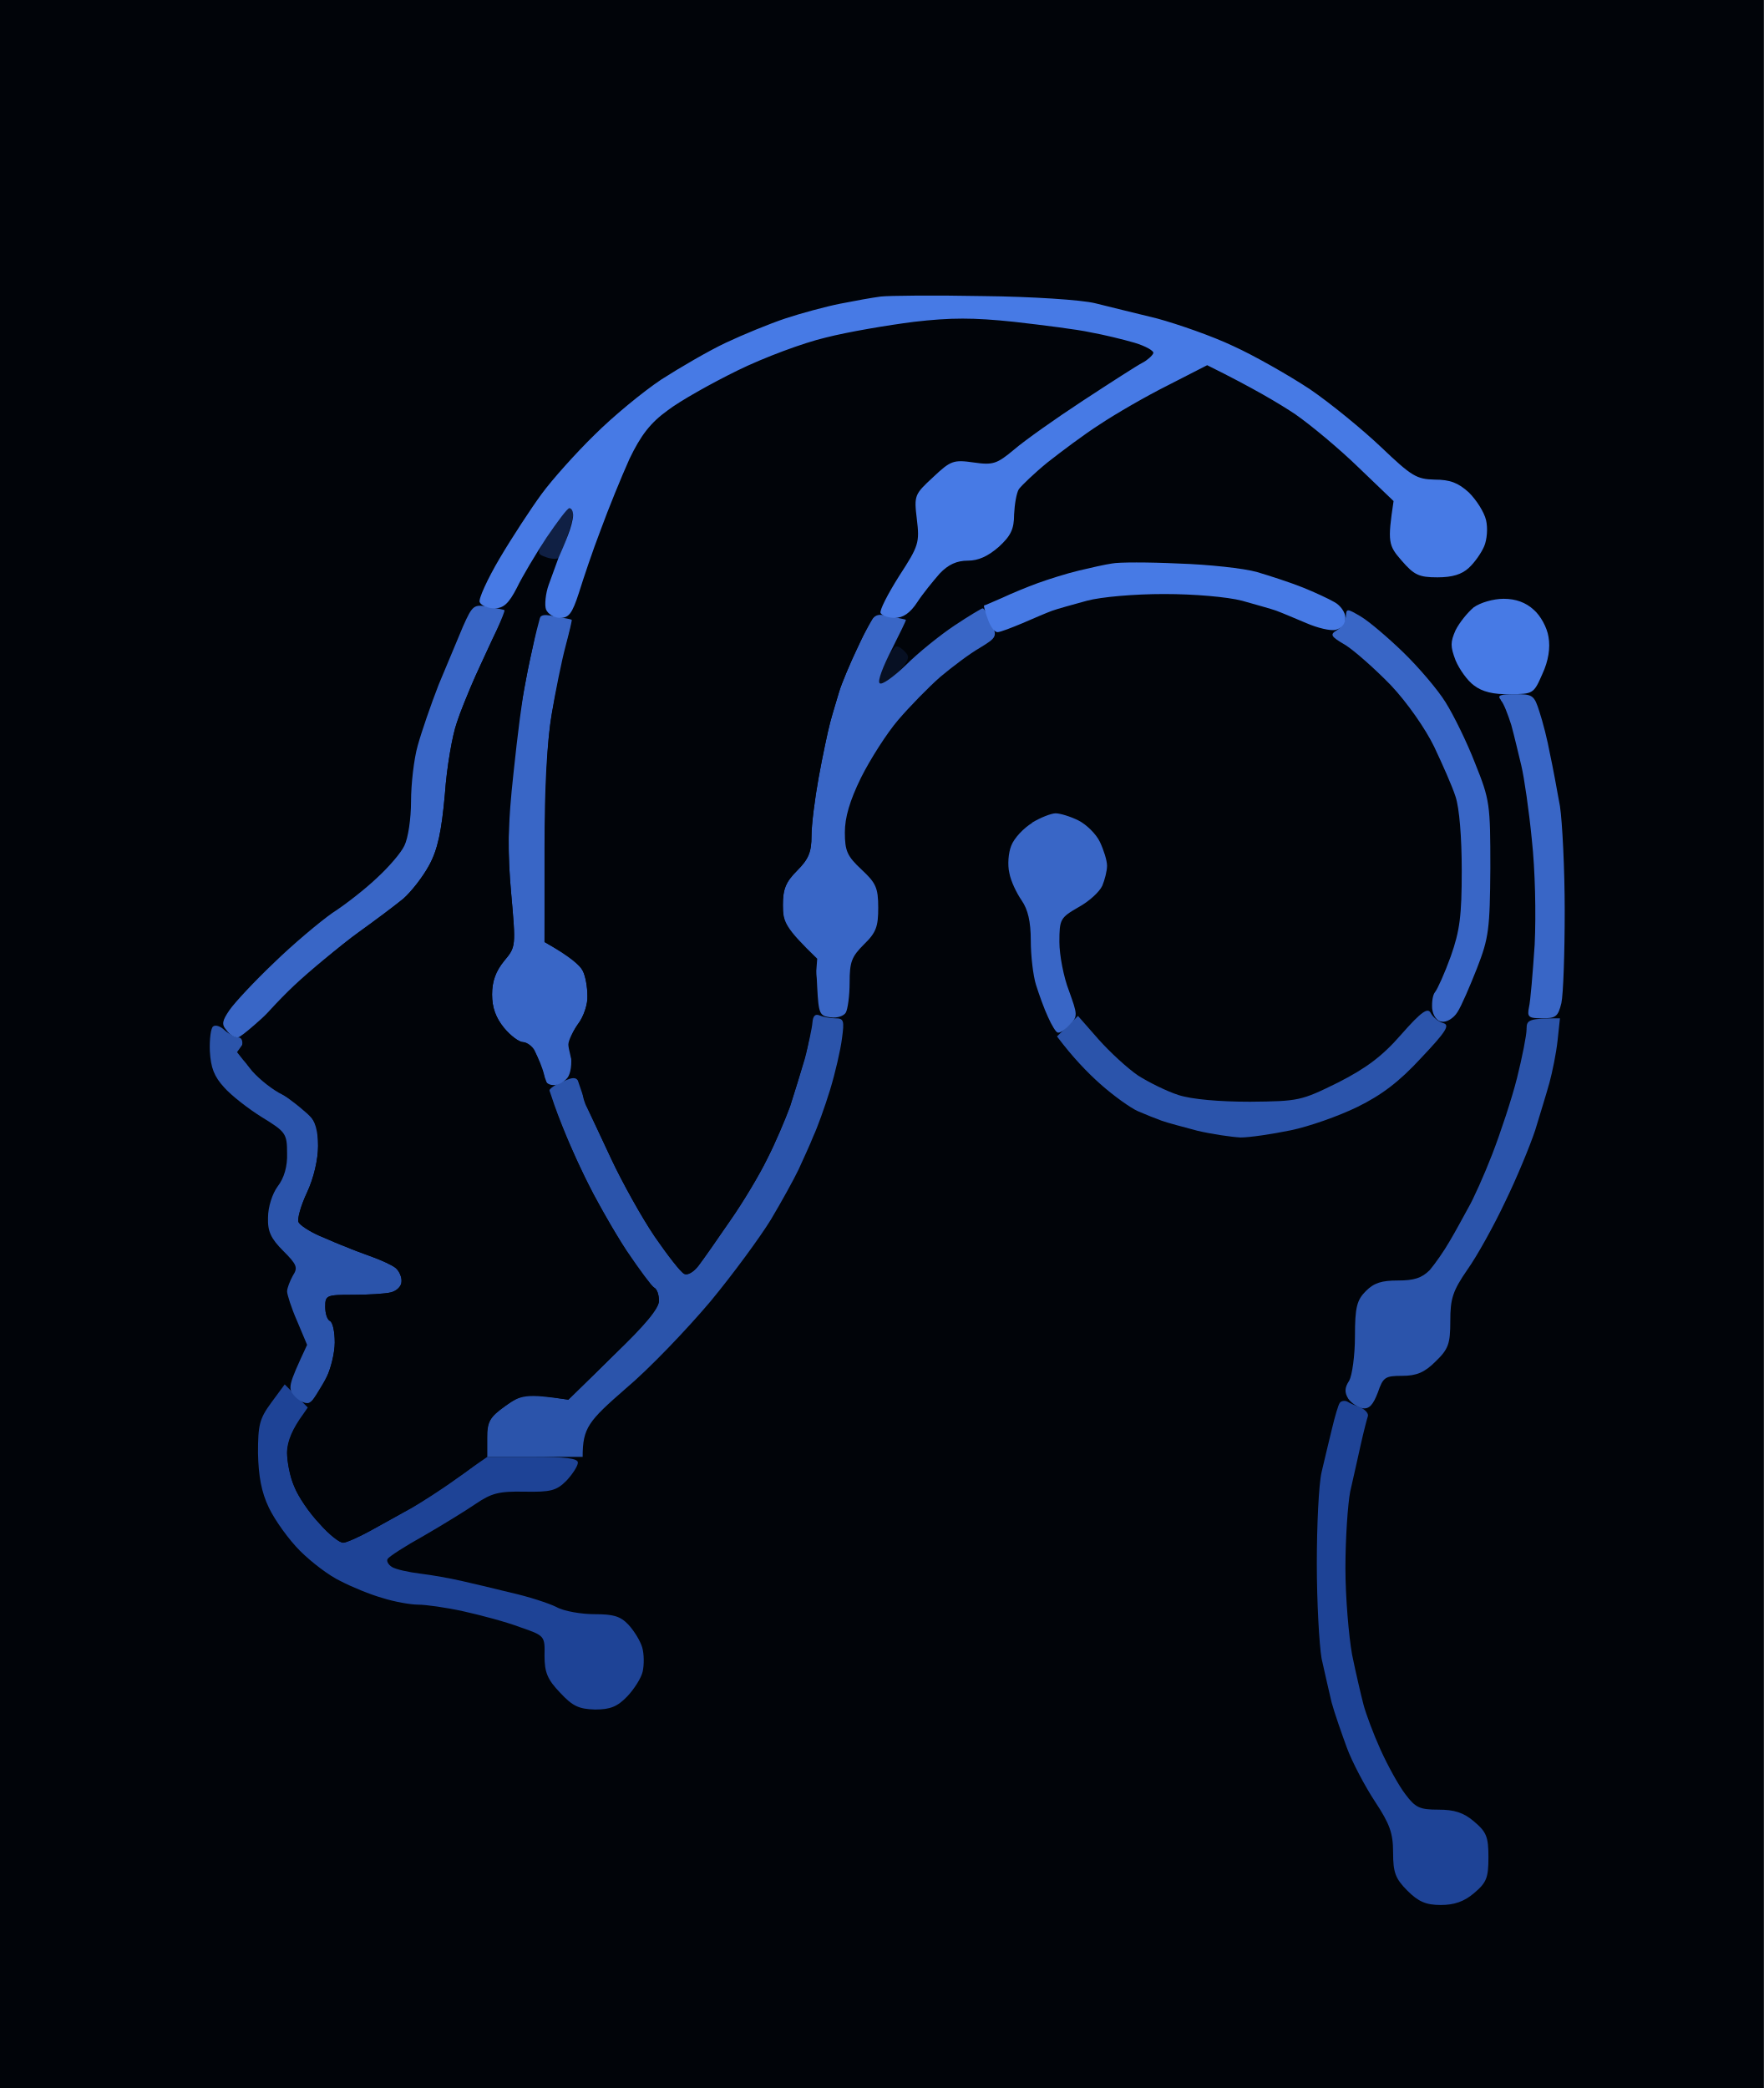
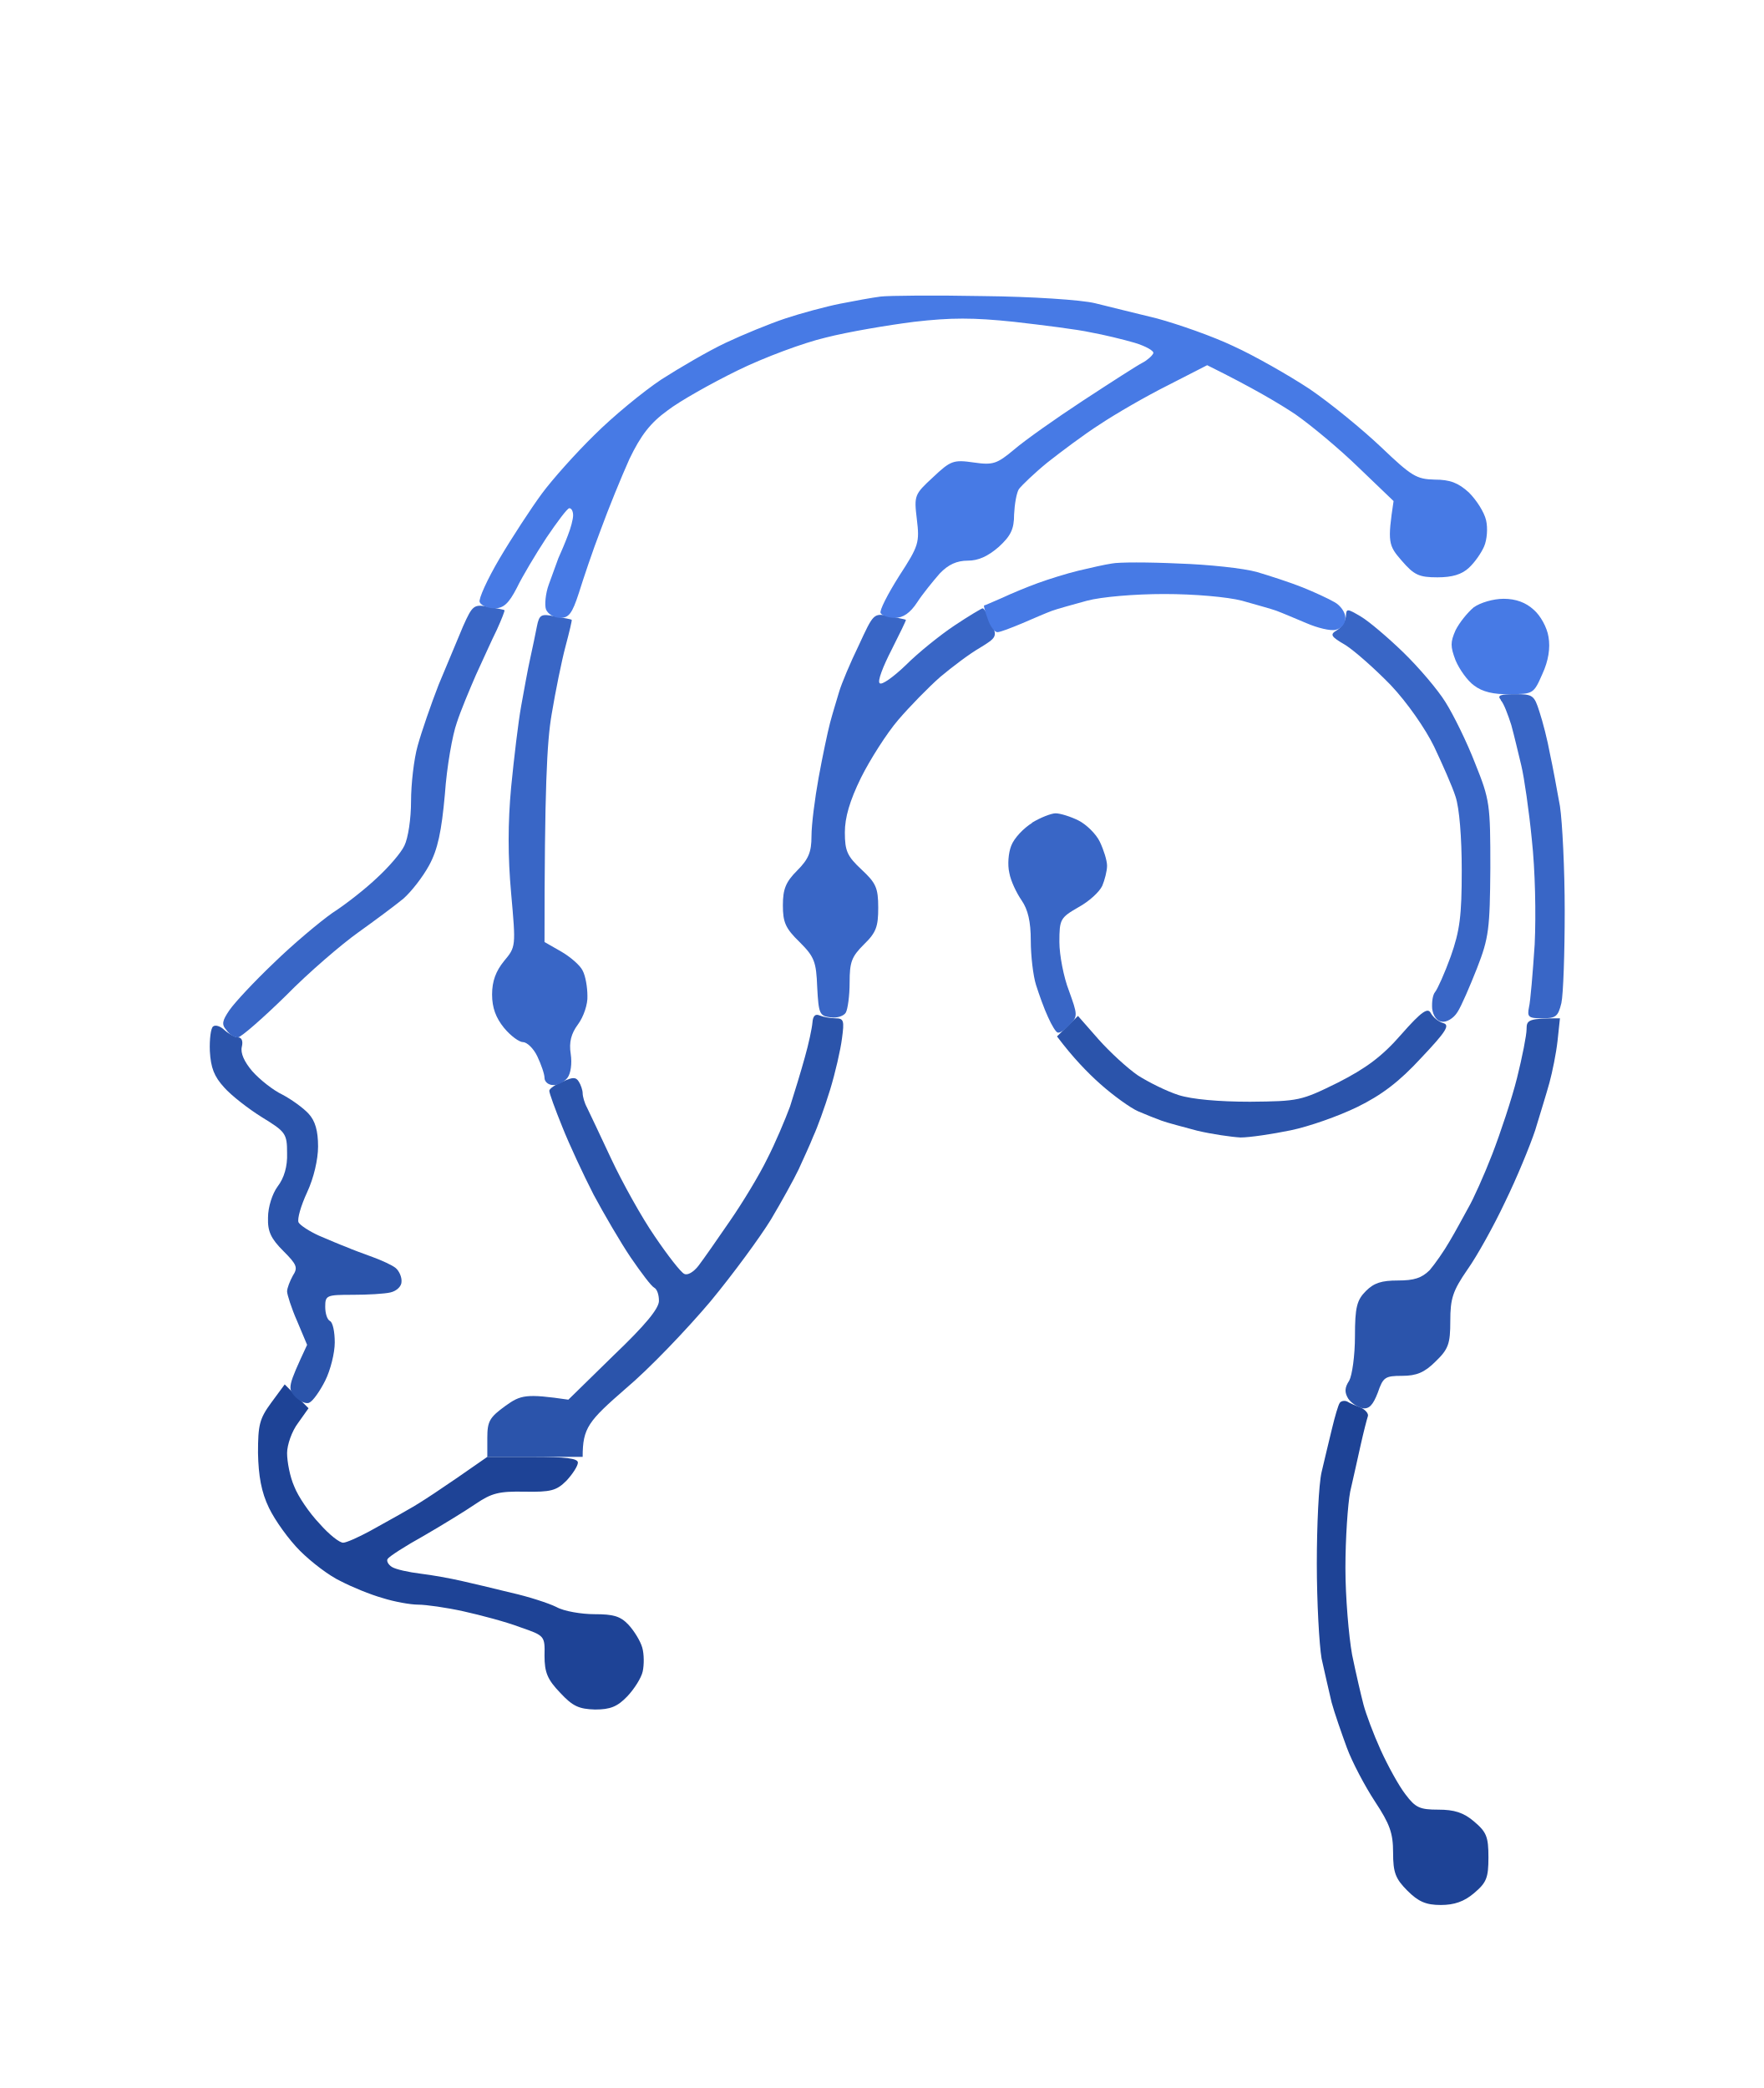
<svg xmlns="http://www.w3.org/2000/svg" width="185" height="219" viewBox="0 0 185 219" fill="none">
-   <rect width="185" height="219" fill="#010409" />
  <path d="M139.71 149.805C140.01 148.555 140.36 147.355 140.51 147.155C140.61 146.955 141.01 146.855 141.31 147.005C141.61 147.205 142.26 147.455 142.76 147.655C143.26 147.905 143.56 148.305 143.46 148.555C143.36 148.855 143.01 150.205 142.71 151.555C142.41 152.955 141.91 155.105 141.61 156.455C141.36 157.755 141.11 161.355 141.11 164.455C141.11 167.505 141.46 171.605 141.81 173.555C142.21 175.505 142.76 177.855 143.01 178.805C143.26 179.755 144.06 181.905 144.81 183.555C145.56 185.205 146.71 187.305 147.41 188.205C148.46 189.605 148.91 189.805 150.86 189.805C152.51 189.805 153.51 190.105 154.61 191.055C155.91 192.155 156.11 192.655 156.11 194.805C156.11 196.955 155.91 197.455 154.61 198.555C153.56 199.455 152.51 199.805 151.11 199.805C149.56 199.805 148.76 199.455 147.61 198.305C146.36 197.055 146.11 196.405 146.11 194.305C146.11 192.255 145.76 191.305 144.21 188.955C143.16 187.355 141.81 184.805 141.26 183.305C140.71 181.805 139.96 179.655 139.66 178.555C139.41 177.455 138.91 175.355 138.61 173.955C138.36 172.505 138.11 168.005 138.11 164.005C138.11 160.005 138.31 155.705 138.61 154.405C138.91 153.105 139.41 151.055 139.71 149.805Z" fill="#1E4396" />
  <path d="M27.06 152.404C27.06 149.454 27.21 148.804 28.46 147.104L29.86 145.204L32.36 147.704L31.26 149.254C30.61 150.104 30.11 151.554 30.11 152.404C30.11 153.304 30.41 154.904 30.86 155.904C31.26 156.954 32.46 158.704 33.51 159.804C34.51 160.954 35.66 161.854 36.01 161.804C36.31 161.804 37.56 161.254 38.76 160.604C39.91 159.954 41.76 158.954 42.86 158.304C43.96 157.704 46.26 156.204 51.11 152.804H55.86C59.31 152.804 60.61 152.954 60.61 153.404C60.61 153.754 60.06 154.604 59.41 155.304C58.36 156.354 57.76 156.504 55.01 156.454C52.31 156.404 51.56 156.604 49.86 157.754C48.76 158.504 46.31 160.004 44.41 161.104C42.51 162.154 40.81 163.254 40.66 163.504C40.51 163.704 40.71 164.104 41.11 164.354C41.51 164.604 42.86 164.904 44.11 165.054C45.36 165.204 47.26 165.554 48.36 165.804C49.46 166.054 51.81 166.604 53.61 167.054C55.41 167.454 57.56 168.154 58.36 168.554C59.16 169.004 61.01 169.304 62.36 169.304C64.31 169.304 65.06 169.504 65.91 170.404C66.51 171.054 67.16 172.104 67.36 172.804C67.56 173.504 67.56 174.604 67.41 175.304C67.26 176.004 66.51 177.154 65.81 177.904C64.76 179.004 64.01 179.304 62.41 179.304C60.71 179.254 60.06 178.954 58.76 177.554C57.41 176.154 57.11 175.404 57.11 173.654C57.159 171.572 57.11 171.555 54.572 170.676L54.51 170.654C53.06 170.104 50.41 169.404 48.61 169.004C46.81 168.604 44.66 168.304 43.86 168.304C43.06 168.304 41.36 168.004 40.11 167.604C38.86 167.254 36.91 166.454 35.76 165.854C34.56 165.304 32.66 163.854 31.46 162.654C30.31 161.504 28.86 159.504 28.21 158.154C27.41 156.504 27.11 154.804 27.06 152.404Z" fill="#1E4396" />
  <path d="M22.01 110.255C21.96 109.005 22.11 107.805 22.36 107.655C22.61 107.455 23.16 107.655 23.56 108.055C24.01 108.455 24.66 108.805 24.96 108.805C25.36 108.805 25.51 109.205 25.36 109.805C25.21 110.455 25.61 111.355 26.46 112.355C27.26 113.255 28.66 114.355 29.61 114.805C30.56 115.305 31.81 116.205 32.36 116.805C33.06 117.555 33.36 118.605 33.36 120.255C33.36 121.605 32.91 123.555 32.21 125.055C31.56 126.455 31.16 127.855 31.31 128.205C31.46 128.505 32.46 129.155 33.46 129.605C34.51 130.055 35.81 130.605 36.36 130.805C36.91 131.055 38.16 131.505 39.11 131.855C40.06 132.205 41.16 132.705 41.51 133.005C41.86 133.305 42.16 133.955 42.11 134.455C42.11 134.905 41.61 135.405 40.96 135.555C40.36 135.705 38.56 135.805 37.01 135.805C34.26 135.805 34.11 135.855 34.11 137.055C34.11 137.755 34.31 138.405 34.61 138.555C34.91 138.705 35.11 139.705 35.11 140.805C35.11 141.905 34.66 143.705 34.11 144.805C33.56 145.905 32.81 146.955 32.46 147.105C32.16 147.305 31.46 147.005 30.96 146.505C30.16 145.605 30.16 145.455 32.21 141.055L31.16 138.555C30.56 137.205 30.11 135.755 30.11 135.455C30.11 135.105 30.41 134.355 30.71 133.805C31.26 132.955 31.16 132.655 29.71 131.205C28.41 129.905 28.06 129.155 28.11 127.705C28.11 126.605 28.56 125.205 29.11 124.455C29.81 123.555 30.16 122.305 30.11 120.955C30.11 118.905 29.96 118.705 27.51 117.205C26.06 116.305 24.26 114.905 23.51 114.055C22.46 112.905 22.11 112.005 22.01 110.255Z" fill="#2B54AB" />
  <path d="M159.11 113.055C159.66 110.855 160.11 108.555 160.11 107.955V107.905C160.11 106.955 160.36 106.805 163.61 106.805L163.36 109.155C163.21 110.505 162.81 112.455 162.51 113.555C162.21 114.655 161.51 116.905 161.01 118.555C160.46 120.205 159.06 123.605 157.86 126.055C156.71 128.505 154.91 131.755 153.91 133.155C152.36 135.405 152.11 136.205 152.11 138.555C152.11 140.955 151.91 141.505 150.56 142.805C149.41 143.955 148.56 144.305 147.06 144.305C145.26 144.305 145.06 144.455 144.51 146.055C144.01 147.355 143.61 147.805 142.91 147.705C142.41 147.605 141.71 147.155 141.41 146.705C141.01 146.055 141.01 145.555 141.51 144.805C141.81 144.255 142.11 142.205 142.11 140.155C142.11 137.105 142.31 136.355 143.26 135.405C144.11 134.555 144.91 134.305 146.61 134.305C148.31 134.305 149.11 134.055 149.96 133.205C150.51 132.555 151.46 131.205 152.06 130.155C152.66 129.155 153.51 127.555 154.01 126.655C154.51 125.805 155.66 123.255 156.51 121.055C157.36 118.855 158.56 115.255 159.11 113.055Z" fill="#2B54AB" />
  <path d="M84.41 110.905C84.81 109.505 85.16 107.855 85.21 107.255C85.26 106.555 85.51 106.305 85.96 106.505C86.31 106.655 87.06 106.805 87.61 106.805C88.51 106.805 88.56 107.055 88.31 108.905C88.16 110.105 87.61 112.505 87.06 114.305C86.51 116.105 85.71 118.305 85.31 119.155C84.96 120.055 84.21 121.655 83.76 122.655C83.26 123.705 81.96 126.055 80.86 127.905C79.76 129.705 76.91 133.605 74.51 136.505C72.06 139.405 68.11 143.555 65.61 145.655C61.71 149.055 61.11 149.755 61.11 152.805H51.11V150.805C51.11 149.055 51.36 148.655 53.01 147.455C54.61 146.305 55.16 146.154 59.61 146.805L64.36 142.155C67.66 139.005 69.16 137.205 69.11 136.405C69.11 135.805 68.91 135.205 68.61 135.055C68.31 134.905 67.26 133.505 66.16 131.905C65.11 130.355 63.36 127.355 62.26 125.305C61.21 123.255 59.71 120.055 58.96 118.155C58.21 116.305 57.61 114.655 57.61 114.405C57.61 114.205 58.21 113.755 59.01 113.455C60.06 112.955 60.41 112.955 60.71 113.455C60.91 113.755 61.11 114.355 61.11 114.655C61.11 115.005 61.31 115.705 61.56 116.155C61.81 116.655 62.96 119.105 64.11 121.555C65.26 124.005 67.31 127.705 68.66 129.655C70.01 131.655 71.41 133.455 71.76 133.605C72.11 133.805 72.76 133.405 73.26 132.755C73.76 132.105 75.26 129.955 76.56 128.055C77.91 126.105 79.66 123.205 80.46 121.555C81.31 119.905 82.36 117.405 82.86 116.055C83.31 114.655 84.01 112.355 84.41 110.905Z" fill="#2B54AB" />
  <path d="M140.31 113.555C143.26 112.055 144.96 110.805 146.96 108.505C149.11 106.055 149.76 105.655 150.06 106.255C150.31 106.705 150.86 107.155 151.36 107.305C152.11 107.505 151.66 108.205 149.06 110.955C146.76 113.455 144.91 114.855 142.36 116.105C140.41 117.055 137.31 118.155 135.36 118.555C133.41 118.955 131.06 119.305 130.11 119.305C129.16 119.255 127.11 118.955 125.61 118.605C124.11 118.205 122.41 117.755 121.86 117.555C121.31 117.355 120.16 116.905 119.36 116.555C118.56 116.205 116.76 114.905 115.41 113.705C114.06 112.505 112.51 110.905 110.86 108.705L113.06 106.555L115.21 109.005C116.41 110.355 118.26 112.055 119.36 112.805C120.46 113.505 122.36 114.455 123.61 114.855C125.01 115.305 127.86 115.555 131.11 115.555C136.21 115.505 136.46 115.455 140.31 113.555Z" fill="#2B54AB" />
  <path d="M106.06 88.704C106.36 87.904 107.36 86.855 108.26 86.305H108.21C109.11 85.754 110.26 85.305 110.71 85.305C111.21 85.305 112.31 85.654 113.11 86.055C113.91 86.454 114.96 87.454 115.36 88.305C115.76 89.154 116.11 90.254 116.11 90.805C116.11 91.355 115.86 92.305 115.61 92.904C115.31 93.555 114.21 94.555 113.11 95.154C111.21 96.254 111.11 96.404 111.11 98.805C111.11 100.155 111.56 102.505 112.11 103.905C113.01 106.405 113.06 106.605 112.21 107.455C111.76 107.955 111.21 108.355 110.96 108.305C110.76 108.305 110.31 107.555 109.91 106.655C109.51 105.805 108.96 104.255 108.66 103.305C108.36 102.355 108.11 100.255 108.11 98.654C108.11 96.654 107.81 95.404 107.16 94.454C106.61 93.654 106.01 92.404 105.86 91.555C105.66 90.704 105.76 89.454 106.06 88.704Z" fill="#3966C6" />
  <path d="M158.51 76.055C158.16 74.954 157.71 73.754 157.41 73.454V73.404C157.01 72.954 157.31 72.805 158.86 72.805C160.76 72.805 160.91 72.904 161.46 74.654C161.81 75.704 162.31 77.654 162.56 79.055C162.86 80.404 163.31 82.904 163.61 84.555C163.86 86.204 164.11 91.154 164.11 95.555C164.11 99.954 163.96 104.305 163.76 105.205C163.41 106.655 163.16 106.805 161.71 106.805C160.31 106.805 160.16 106.655 160.36 105.655C160.51 105.055 160.76 102.055 160.96 99.055C161.11 95.855 161.01 91.254 160.66 88.055C160.36 85.004 159.86 81.555 159.56 80.305C159.26 79.055 158.81 77.154 158.51 76.055Z" fill="#3966C6" />
-   <path d="M92.26 71.704C92.01 71.504 92.26 70.555 92.76 69.555C93.26 68.605 93.81 67.805 94.01 67.805C94.21 67.754 94.66 68.055 94.96 68.404C95.46 68.904 95.31 69.355 94.11 70.555C93.31 71.404 92.46 71.904 92.26 71.704Z" fill="#071023" />
  <path d="M56.31 65.705L56.31 65.704C56.56 64.454 56.76 64.355 58.21 64.654C59.11 64.805 59.91 64.954 59.96 65.004C60.01 65.055 59.71 66.305 59.31 67.805C58.91 69.305 58.26 72.504 57.86 74.904C57.36 77.805 57.11 82.654 57.11 98.805L58.86 99.805C59.81 100.355 60.86 101.255 61.11 101.805C61.41 102.355 61.61 103.555 61.61 104.455C61.66 105.305 61.21 106.655 60.61 107.455C59.91 108.405 59.66 109.305 59.86 110.555C60.01 111.555 59.86 112.605 59.51 113.055C59.16 113.505 58.46 113.855 58.01 113.805C57.51 113.805 57.11 113.455 57.11 113.055C57.11 112.655 56.76 111.655 56.36 110.805C55.96 109.955 55.26 109.305 54.86 109.305C54.46 109.305 53.56 108.655 52.86 107.805C52.01 106.755 51.61 105.705 51.61 104.305C51.61 102.905 52.01 101.855 52.86 100.805C54.11 99.305 54.11 99.305 53.61 93.704C53.26 89.855 53.26 86.305 53.61 82.555C53.91 79.504 54.36 75.704 54.66 74.055C54.96 72.404 55.36 70.154 55.61 69.055C55.86 67.954 56.16 66.455 56.31 65.705Z" fill="#3966C6" />
  <path d="M140.21 66.105C140.71 65.805 141.11 65.154 141.16 64.654C141.21 63.804 141.26 63.804 142.71 64.654C143.56 65.154 145.56 66.855 147.16 68.404C148.81 70.004 150.81 72.355 151.61 73.654C152.46 75.004 153.86 77.855 154.71 80.055C156.26 83.904 156.31 84.355 156.31 91.055C156.26 97.404 156.16 98.355 154.91 101.554C154.16 103.454 153.26 105.555 152.86 106.154C152.46 106.805 151.71 107.254 151.21 107.154C150.71 107.104 150.31 106.554 150.21 105.804C150.16 105.104 150.26 104.354 150.51 104.054C150.76 103.754 151.51 102.104 152.16 100.304C153.11 97.605 153.31 96.055 153.31 91.305C153.31 87.805 153.06 84.754 152.66 83.555C152.31 82.454 151.26 80.105 150.41 78.305C149.51 76.454 147.61 73.704 145.86 71.855C144.21 70.154 142.06 68.254 141.11 67.654C139.56 66.754 139.46 66.555 140.21 66.105Z" fill="#3966C6" />
  <path d="M95.01 69.754C96.31 68.454 98.61 66.605 100.11 65.605C101.61 64.605 102.96 63.804 103.06 63.804C103.21 63.804 103.61 64.454 103.96 65.305C104.61 66.754 104.56 66.855 102.76 67.954C101.71 68.555 99.86 69.954 98.61 71.004C97.36 72.105 95.41 74.105 94.21 75.504C93.01 76.904 91.26 79.654 90.31 81.555C89.11 84.004 88.61 85.754 88.61 87.305C88.61 89.254 88.86 89.805 90.36 91.204C91.86 92.605 92.11 93.105 92.11 95.204C92.11 97.154 91.91 97.805 90.61 99.055C89.31 100.355 89.11 100.905 89.11 103.055C89.11 104.455 88.91 105.855 88.71 106.205C88.51 106.555 87.81 106.805 87.11 106.705C85.96 106.555 85.86 106.355 85.71 103.555C85.61 100.855 85.41 100.355 83.86 98.805C82.36 97.355 82.11 96.704 82.11 94.954C82.11 93.254 82.41 92.504 83.61 91.305C84.81 90.105 85.11 89.355 85.11 87.704C85.11 86.504 85.46 83.754 85.86 81.555C86.26 79.355 86.81 76.754 87.06 75.805C87.31 74.855 87.76 73.404 88.01 72.555C88.26 71.704 89.16 69.555 90.06 67.704C91.61 64.355 91.61 64.305 93.21 64.605C94.11 64.805 94.91 64.954 95.01 65.004C95.06 65.055 94.36 66.454 93.51 68.154C92.61 69.904 92.01 71.454 92.26 71.654C92.46 71.904 93.71 71.004 95.01 69.754Z" fill="#3966C6" />
  <path d="M46.01 71.805C46.86 69.754 48.01 67.004 48.56 65.704C49.56 63.455 49.71 63.355 51.26 63.654C52.11 63.804 52.91 63.955 52.91 64.004C52.96 64.055 52.61 64.954 52.11 66.055C51.56 67.154 50.61 69.305 49.91 70.805C49.26 72.305 48.31 74.555 47.91 75.805C47.46 77.055 46.86 80.404 46.66 83.305C46.31 87.204 45.91 89.105 45.01 90.754C44.36 91.954 43.16 93.504 42.31 94.254C41.46 94.954 39.31 96.555 37.56 97.805C35.81 99.055 32.36 102.005 29.96 104.455C27.51 106.855 25.26 108.805 24.96 108.805C24.61 108.855 24.06 108.505 23.76 108.055C23.21 107.455 23.31 107.055 24.06 105.955C24.61 105.155 26.66 102.955 28.71 101.005C30.71 99.055 33.51 96.704 34.86 95.754C36.26 94.855 38.36 93.204 39.56 92.055C40.76 90.954 42.06 89.454 42.41 88.704C42.81 87.904 43.11 85.855 43.11 84.055C43.11 82.254 43.41 79.605 43.81 78.204C44.21 76.754 45.21 73.855 46.01 71.805Z" fill="#3966C6" />
  <path d="M152.66 66.105C153.06 65.305 153.91 64.254 154.56 63.705C155.26 63.205 156.61 62.804 157.71 62.804C158.976 62.804 160.026 63.188 160.86 63.955C161.56 64.555 162.26 65.805 162.41 66.805C162.61 67.954 162.41 69.305 161.76 70.704C160.86 72.754 160.81 72.805 158.36 72.805C156.66 72.855 155.46 72.555 154.61 71.904C153.91 71.404 153.06 70.204 152.66 69.254C152.11 67.805 152.11 67.355 152.66 66.105Z" fill="#477AE5" />
  <path d="M113.11 59.855C114.36 59.554 115.91 59.205 116.61 59.105C117.31 58.955 120.46 58.955 123.61 59.105C126.76 59.205 130.46 59.605 131.86 60.005C133.21 60.404 135.36 61.105 136.61 61.605C137.86 62.105 139.36 62.804 139.96 63.154C140.61 63.505 141.11 64.254 141.11 64.805C141.11 65.404 140.71 65.904 140.11 66.055C139.56 66.204 138.16 65.855 137.01 65.355C135.81 64.855 134.41 64.254 133.86 64.055C133.31 63.855 131.66 63.404 130.26 63.005C128.71 62.605 125.26 62.304 122.11 62.304C118.96 62.304 115.51 62.605 114.01 63.005C112.56 63.404 110.91 63.855 110.36 64.055C109.81 64.254 108.41 64.855 107.26 65.355C106.06 65.855 104.91 66.305 104.61 66.305C104.31 66.305 103.86 65.704 103.61 64.954C103.31 64.154 103.16 63.554 103.21 63.505C103.31 63.505 104.16 63.105 105.11 62.705C106.06 62.255 107.76 61.554 108.86 61.154C109.96 60.755 111.86 60.154 113.11 59.855Z" fill="#477AE5" />
-   <path d="M52.36 65.555C53.61 62.804 55.01 60.054 55.46 59.404C55.86 58.755 56.56 58.304 57.01 58.404C57.56 58.505 57.81 59.005 57.76 59.804C57.76 60.505 57.46 61.955 57.11 63.054C56.81 64.154 56.31 65.954 56.06 67.055C55.81 68.154 55.36 70.154 55.11 71.555C54.81 72.904 54.26 77.204 53.86 81.055C53.26 86.555 53.21 89.254 53.61 93.654C54.11 99.305 54.11 99.305 52.86 100.805C52.01 101.855 51.61 102.905 51.61 104.305C51.61 105.705 52.01 106.755 52.86 107.805C53.56 108.655 54.46 109.305 54.86 109.305C55.26 109.305 55.81 109.705 56.06 110.155C56.31 110.655 57.11 112.855 57.86 115.055C58.56 117.255 60.11 120.955 61.26 123.305C62.41 125.655 64.41 129.205 65.71 131.155C67.06 133.155 68.36 134.905 68.61 135.055C68.91 135.205 69.11 135.805 69.11 136.405C69.16 137.205 67.66 139.005 59.61 146.805L57.26 146.455C55.16 146.155 54.61 146.305 53.01 147.455C51.36 148.605 51.11 149.104 51.01 150.905C50.86 152.854 50.66 153.155 47.86 155.105C46.21 156.305 44.06 157.655 43.11 158.205C42.16 158.705 40.31 159.755 39.01 160.455C37.66 161.205 36.31 161.805 36.01 161.805C35.66 161.855 34.51 160.955 33.51 159.805C32.46 158.705 31.26 156.955 30.86 155.905C30.41 154.905 30.11 153.255 30.11 152.305C30.11 151.155 30.71 149.805 31.81 148.305C32.71 147.055 33.81 145.305 34.26 144.405C34.71 143.555 35.11 141.905 35.11 140.805C35.11 139.705 34.91 138.705 34.61 138.555C34.31 138.405 34.11 137.755 34.11 137.055C34.11 135.855 34.26 135.805 37.01 135.805C38.56 135.805 40.36 135.705 41.01 135.555C41.61 135.405 42.11 134.905 42.11 134.405C42.16 133.955 41.86 133.305 41.51 133.005C41.16 132.705 40.06 132.205 39.11 131.855C38.16 131.505 36.91 131.055 36.36 130.805C35.81 130.605 34.51 130.055 33.51 129.605C32.46 129.155 31.46 128.505 31.31 128.155C31.16 127.854 31.56 126.405 32.21 125.055C32.91 123.555 33.36 121.605 33.36 120.155C33.36 118.055 33.16 117.555 31.76 116.405C30.91 115.655 29.46 114.605 28.56 114.055C27.66 113.505 26.46 112.455 24.86 110.355L26.36 108.255C27.21 107.105 29.21 104.905 30.86 103.355C32.51 101.805 35.41 99.404 37.31 98.055C39.21 96.654 41.46 94.954 42.31 94.254C43.16 93.504 44.36 91.954 45.01 90.754C45.91 89.105 46.31 87.204 46.66 83.305C46.86 80.404 47.46 77.055 47.91 75.805C48.31 74.555 49.01 72.904 49.36 72.055C49.71 71.204 51.06 68.305 52.36 65.555Z" fill="#010409" />
-   <path d="M57.31 58.455C56.21 58.054 56.21 58.054 57.76 55.705C58.61 54.355 59.51 53.304 59.71 53.304C59.91 53.304 60.11 53.605 60.11 53.955C60.11 54.255 59.81 55.355 59.46 56.355C59.16 57.355 58.76 58.355 58.61 58.505C58.46 58.654 57.86 58.654 57.31 58.455Z" fill="#102044" />
-   <path d="M85.86 35.505C87.81 35.054 91.26 34.355 93.61 34.054C95.96 33.705 99.01 33.404 100.36 33.404C101.76 33.355 105.46 33.654 108.61 34.054C111.76 34.455 114.91 34.904 115.61 35.054C116.31 35.255 117.81 35.654 119.01 35.955C120.16 36.304 121.06 36.804 120.96 37.054C120.86 37.304 120.31 37.804 119.81 38.054C119.31 38.304 116.51 40.105 113.61 42.005C110.71 43.904 107.46 46.205 106.36 47.154C104.56 48.654 104.16 48.804 102.11 48.505C100.01 48.205 99.71 48.304 97.86 50.054C95.91 51.855 95.86 51.955 96.16 54.455C96.51 56.955 96.41 57.205 93.86 61.054C92.41 63.255 90.61 66.404 89.86 68.055C89.11 69.704 88.26 71.704 88.01 72.555C87.76 73.404 87.31 74.855 87.06 75.805C86.81 76.754 86.26 79.355 85.86 81.555C85.46 83.754 85.11 86.504 85.11 87.654C85.11 89.355 84.81 90.105 83.61 91.305C82.41 92.504 82.11 93.254 82.11 94.904C82.11 96.704 82.36 97.305 85.71 100.554L85.41 104.554C85.26 106.754 84.81 109.654 84.41 111.054C84.01 112.404 83.31 114.654 82.86 116.054C82.36 117.404 81.31 119.904 80.46 121.554C79.66 123.204 77.91 126.154 76.56 128.054C75.26 129.954 73.76 132.104 73.26 132.755C72.76 133.405 72.11 133.804 71.76 133.604C71.41 133.454 70.01 131.654 68.66 129.704C67.31 127.704 65.26 124.004 64.11 121.554C62.96 119.104 61.81 116.604 61.56 116.054L61.526 115.962C61.303 115.351 60.789 113.938 60.41 112.704C59.96 111.354 59.61 109.954 59.61 109.554C59.61 109.154 60.06 108.205 60.61 107.405C61.21 106.655 61.66 105.304 61.61 104.454C61.61 103.554 61.41 102.354 61.11 101.804C60.81 101.254 59.81 100.354 57.11 98.805V89.055C57.11 82.355 57.36 77.855 57.91 74.704C58.36 72.154 59.36 67.704 60.11 64.805C60.86 61.904 62.16 57.755 62.96 55.554C63.81 53.355 65.16 50.054 66.01 48.205C67.21 45.654 68.21 44.355 69.96 43.054C71.31 42.054 74.61 40.205 77.36 38.855C80.11 37.505 83.91 36.005 85.86 35.505Z" fill="#010409" />
-   <path d="M88.11 31.855C89.61 31.555 91.56 31.204 92.36 31.105C93.16 31.005 98.01 30.954 103.11 31.055C108.21 31.105 113.46 31.454 114.86 31.805C116.21 32.154 119.16 32.855 121.36 33.404C123.56 34.005 127.16 35.255 129.36 36.304C131.56 37.304 135.16 39.355 137.36 40.804C139.56 42.304 142.91 45.054 144.86 46.904C148.06 49.955 148.56 50.255 150.46 50.304C152.11 50.304 152.96 50.654 154.06 51.654C154.86 52.455 155.66 53.705 155.86 54.554C156.06 55.404 155.96 56.605 155.66 57.304C155.36 58.005 154.66 59.005 154.06 59.554C153.31 60.255 152.31 60.554 150.76 60.554C148.81 60.554 148.31 60.304 147.01 58.804C145.61 57.205 145.51 56.855 146.16 52.554L142.51 49.054C140.51 47.105 137.51 44.605 135.86 43.455C134.21 42.355 131.46 40.705 126.61 38.304L122.51 40.404C120.21 41.554 117.01 43.404 115.36 44.505C113.71 45.554 111.26 47.404 109.86 48.505C108.51 49.605 107.16 50.904 106.86 51.304C106.61 51.705 106.41 52.904 106.36 53.955C106.36 55.505 106.01 56.205 104.76 57.355C103.61 58.355 102.61 58.804 101.51 58.804C100.36 58.804 99.46 59.205 98.56 60.154C97.86 60.955 96.76 62.304 96.21 63.154C95.46 64.305 94.71 64.805 93.86 64.805C93.16 64.805 92.51 64.555 92.36 64.305C92.21 64.055 93.11 62.304 94.31 60.404C96.36 57.255 96.46 56.904 96.16 54.455C95.86 51.955 95.91 51.855 97.86 50.054C99.71 48.304 100.01 48.205 102.11 48.505C104.16 48.804 104.56 48.654 106.36 47.154C107.46 46.205 110.71 43.904 113.61 42.005C116.51 40.105 119.31 38.304 119.81 38.054C120.31 37.804 120.86 37.304 120.96 37.054C121.06 36.804 120.16 36.304 119.01 35.955C117.81 35.605 115.76 35.105 114.36 34.855C113.01 34.554 109.41 34.105 106.36 33.755C102.06 33.304 99.76 33.304 95.86 33.755C93.11 34.105 88.96 34.804 86.61 35.404C84.26 35.955 80.11 37.505 77.36 38.855C74.61 40.205 71.31 42.054 70.01 43.054C68.21 44.355 67.21 45.654 66.01 48.154C65.16 50.054 63.81 53.355 63.01 55.554C62.16 57.755 61.16 60.755 60.71 62.205C60.01 64.355 59.66 64.805 58.76 64.805C58.11 64.805 57.46 64.404 57.26 63.904C57.11 63.455 57.21 62.255 57.56 61.304C57.91 60.355 58.36 59.105 58.56 58.554C58.81 58.005 59.26 56.955 59.56 56.154C59.86 55.404 60.11 54.455 60.11 54.054C60.11 53.654 59.96 53.304 59.71 53.304C59.51 53.304 58.46 54.705 57.31 56.404C56.16 58.154 54.76 60.505 54.21 61.654C53.36 63.304 52.81 63.804 51.86 63.804C51.16 63.804 50.46 63.505 50.31 63.154C50.16 62.855 51.11 60.755 52.41 58.554C53.71 56.355 55.71 53.304 56.81 51.804C57.91 50.304 60.41 47.505 62.36 45.605C64.26 43.705 67.41 41.105 69.36 39.804C71.31 38.554 74.31 36.804 76.11 35.955C77.91 35.105 80.71 33.955 82.36 33.404C84.01 32.855 86.61 32.154 88.11 31.855Z" fill="#477AE5" />
+   <path d="M88.109 31.855C89.609 31.555 91.559 31.204 92.359 31.105C93.159 31.005 98.01 30.954 103.11 31.055C108.21 31.105 113.46 31.454 114.86 31.805C116.21 32.154 119.16 32.855 121.36 33.404C123.56 34.005 127.16 35.255 129.36 36.304C131.56 37.304 135.16 39.355 137.36 40.804C139.56 42.304 142.91 45.054 144.86 46.904C148.06 49.955 148.56 50.255 150.46 50.304C152.11 50.304 152.96 50.654 154.06 51.654C154.86 52.455 155.66 53.705 155.86 54.554C156.06 55.404 155.96 56.605 155.66 57.304C155.36 58.005 154.66 59.005 154.06 59.554C153.31 60.255 152.31 60.554 150.76 60.554C148.81 60.554 148.31 60.304 147.01 58.804C145.61 57.205 145.51 56.855 146.16 52.554L142.51 49.054C140.51 47.105 137.51 44.605 135.86 43.455C134.21 42.355 131.46 40.705 126.61 38.304L122.51 40.404C120.21 41.554 117.01 43.404 115.36 44.505C113.71 45.554 111.26 47.404 109.86 48.505C108.51 49.605 107.16 50.904 106.86 51.304C106.61 51.705 106.41 52.904 106.36 53.955C106.36 55.505 106.01 56.205 104.76 57.355C103.61 58.355 102.61 58.804 101.51 58.804C100.36 58.804 99.46 59.205 98.559 60.154C97.859 60.955 96.76 62.304 96.21 63.154C95.46 64.305 94.71 64.805 93.859 64.805C93.159 64.805 92.51 64.555 92.359 64.305C92.21 64.055 93.109 62.304 94.309 60.404C96.359 57.255 96.46 56.904 96.159 54.455C95.859 51.955 95.909 51.855 97.859 50.054C99.71 48.304 100.01 48.205 102.11 48.505C104.16 48.804 104.56 48.654 106.36 47.154C107.46 46.205 110.71 43.904 113.61 42.005C116.51 40.105 119.31 38.304 119.81 38.054C120.31 37.804 120.86 37.304 120.96 37.054C121.06 36.804 120.16 36.304 119.01 35.955C117.81 35.605 115.76 35.105 114.36 34.855C113.01 34.554 109.41 34.105 106.36 33.755C102.06 33.304 99.76 33.304 95.859 33.755C93.109 34.105 88.96 34.804 86.609 35.404C84.26 35.955 80.109 37.505 77.359 38.855C74.609 40.205 71.309 42.054 70.01 43.054C68.21 44.355 67.21 45.654 66.01 48.154C65.159 50.054 63.809 53.355 63.01 55.554C62.16 57.755 61.16 60.755 60.709 62.205C60.01 64.355 59.66 64.805 58.76 64.805C58.109 64.805 57.459 64.404 57.26 63.904C57.109 63.455 57.209 62.255 57.559 61.304C57.91 60.355 58.359 59.105 58.559 58.554C58.809 58.005 59.26 56.955 59.559 56.154C59.859 55.404 60.109 54.455 60.109 54.054C60.109 53.654 59.959 53.304 59.709 53.304C59.51 53.304 58.459 54.705 57.309 56.404C56.16 58.154 54.76 60.505 54.209 61.654C53.359 63.304 52.809 63.804 51.859 63.804C51.16 63.804 50.459 63.505 50.309 63.154C50.16 62.855 51.109 60.755 52.41 58.554C53.709 56.355 55.709 53.304 56.809 51.804C57.91 50.304 60.41 47.505 62.359 45.605C64.26 43.705 67.409 41.105 69.359 39.804C71.309 38.554 74.309 36.804 76.109 35.955C77.909 35.105 80.71 33.955 82.359 33.404C84.01 32.855 86.609 32.154 88.109 31.855Z" fill="#477AE5" />
</svg>
